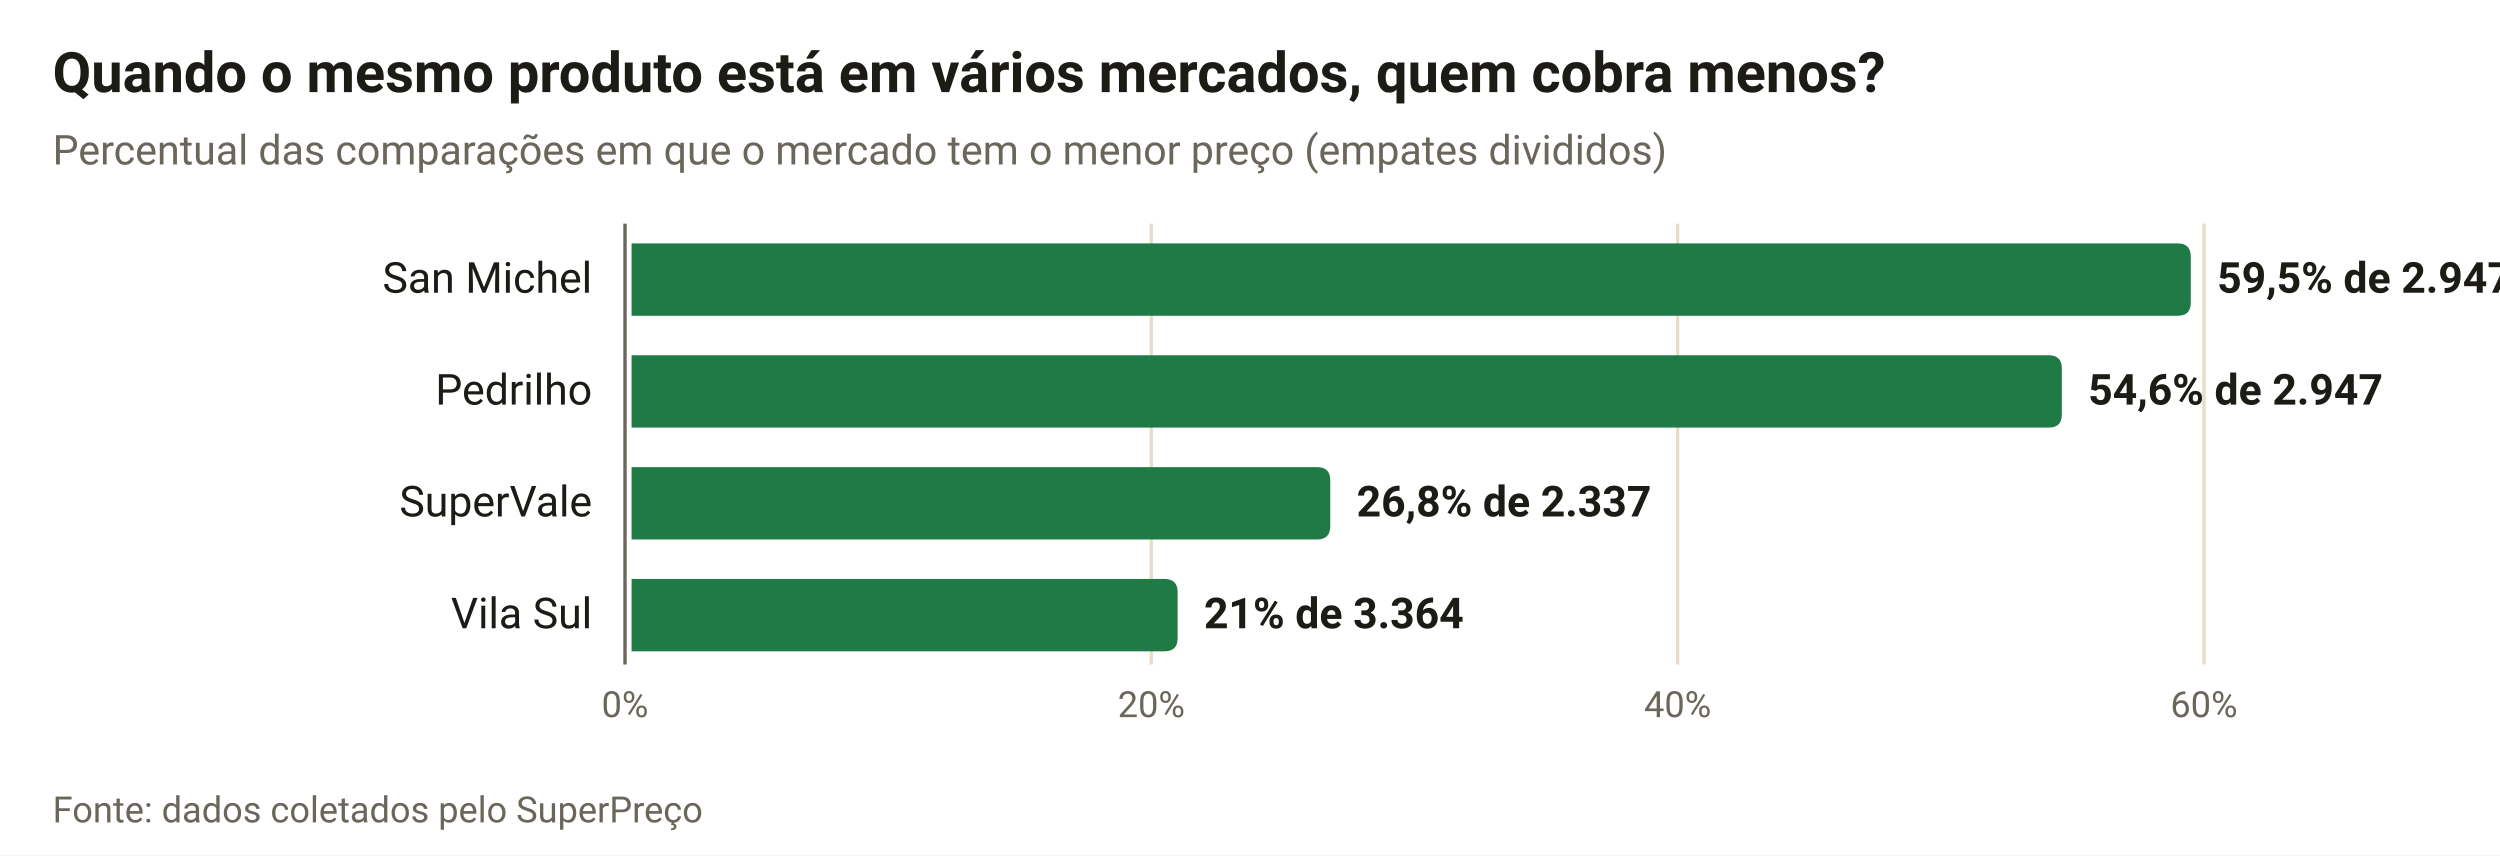
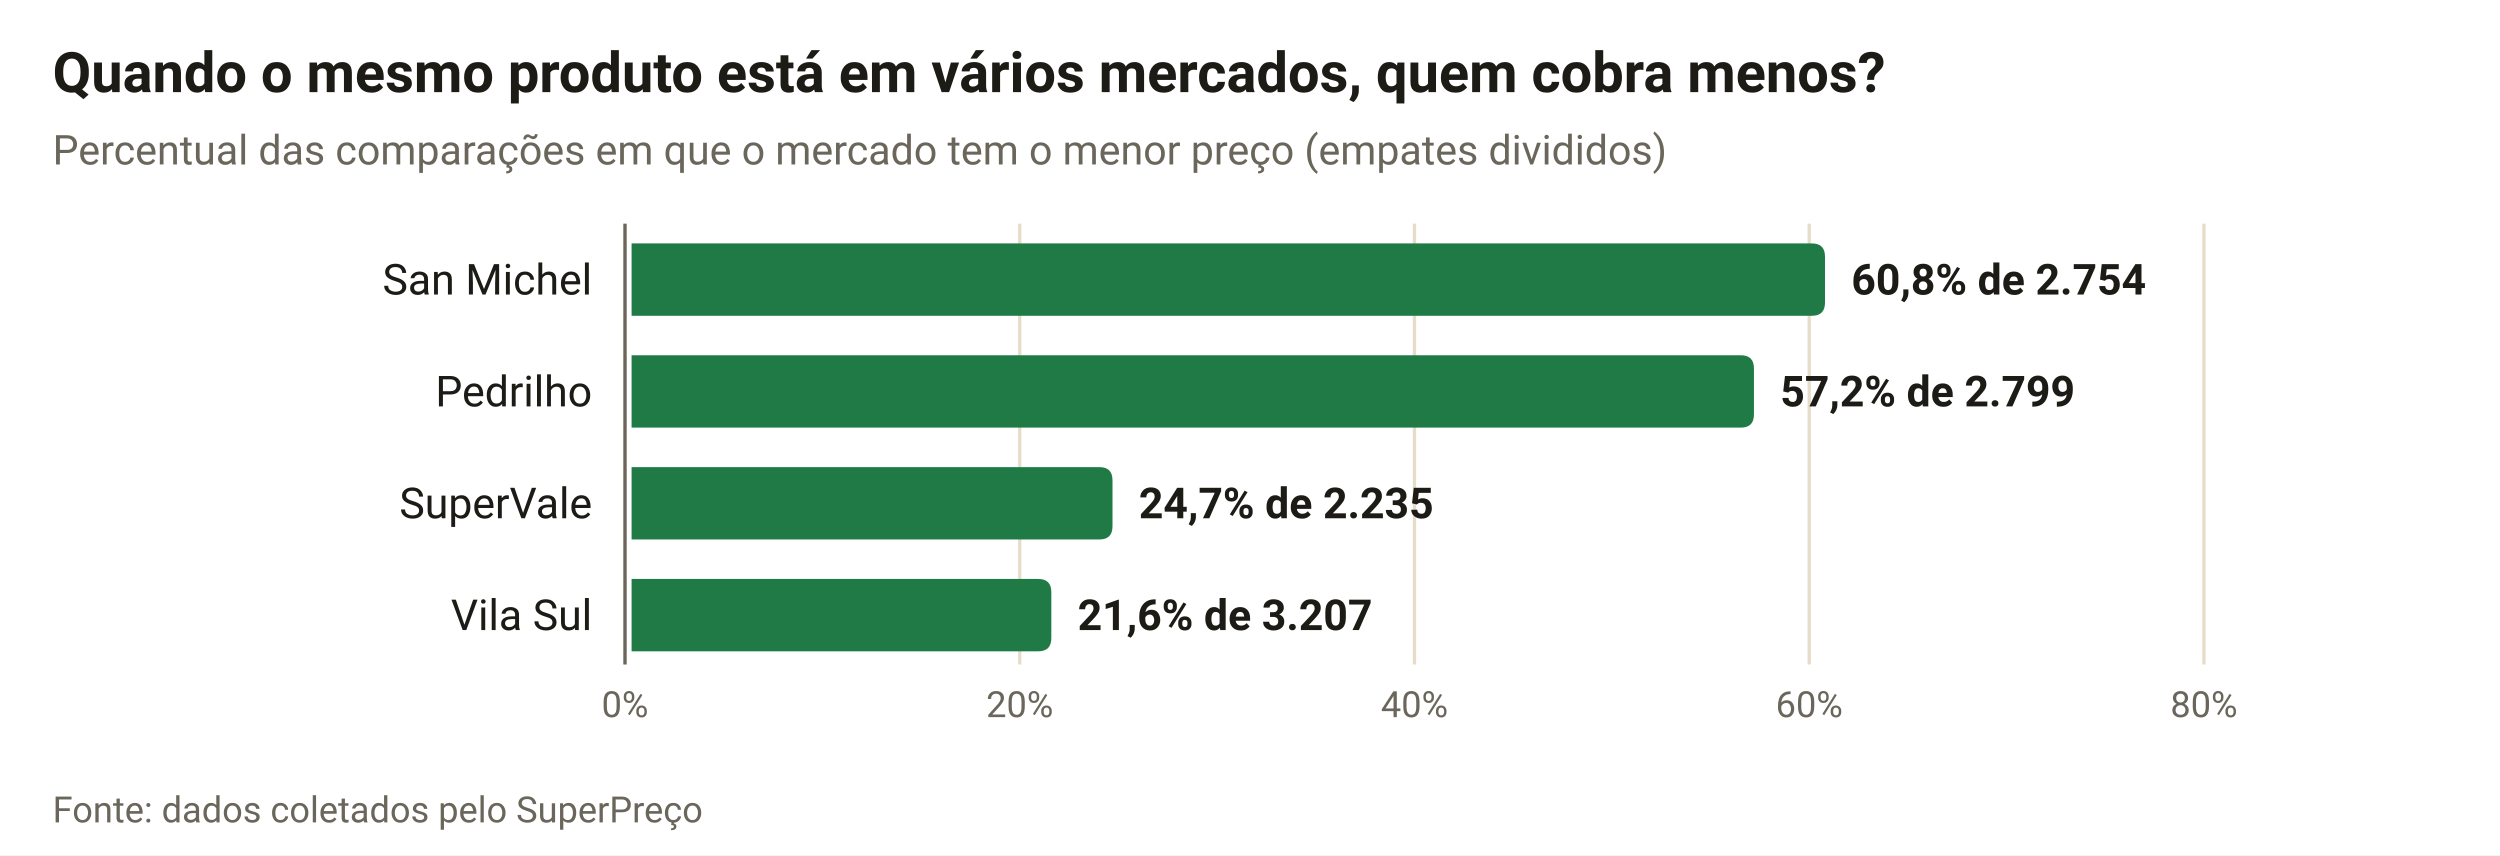
<svg xmlns="http://www.w3.org/2000/svg" width="760" height="260" viewBox="0 0 760 260" font-family="'Segoe UI', Roboto, 'Helvetica Neue', Arial, sans-serif" role="img" aria-label="Quando o mesmo produto está em vários mercados, quem cobra menos?">
  <rect width="760" height="260" fill="#ffffff" />
  <text x="16" y="28" font-size="17" font-weight="700" fill="#1d1b16">Quando o mesmo produto está em vários mercados, quem cobra menos?</text>
  <text x="16" y="50" font-size="12.5" fill="#6b665b">Percentual das comparações em que o mercado tem o menor preço (empates divididos)</text>
  <line x1="190" y1="68" x2="190" y2="202" stroke="#e6dcc8" stroke-width="1" />
  <text x="190" y="218" font-size="11" fill="#6b665b" text-anchor="middle">0%</text>
-   <line x1="350" y1="68" x2="350" y2="202" stroke="#e6dcc8" stroke-width="1" />
-   <text x="350" y="218" font-size="11" fill="#6b665b" text-anchor="middle">20%</text>
-   <line x1="510" y1="68" x2="510" y2="202" stroke="#e6dcc8" stroke-width="1" />
-   <text x="510" y="218" font-size="11" fill="#6b665b" text-anchor="middle">40%</text>
+   <line x1="310" y1="68" x2="310" y2="202" stroke="#e6dcc8" stroke-width="1" />
+   <text x="310" y="218" font-size="11" fill="#6b665b" text-anchor="middle">20%</text>
+   <line x1="430" y1="68" x2="430" y2="202" stroke="#e6dcc8" stroke-width="1" />
+   <text x="430" y="218" font-size="11" fill="#6b665b" text-anchor="middle">40%</text>
+   <line x1="550" y1="68" x2="550" y2="202" stroke="#e6dcc8" stroke-width="1" />
+   <text x="550" y="218" font-size="11" fill="#6b665b" text-anchor="middle">60%</text>
  <line x1="670" y1="68" x2="670" y2="202" stroke="#e6dcc8" stroke-width="1" />
-   <text x="670" y="218" font-size="11" fill="#6b665b" text-anchor="middle">60%</text>
+   <text x="670" y="218" font-size="11" fill="#6b665b" text-anchor="middle">80%</text>
  <line x1="190" y1="68" x2="190" y2="202" stroke="#6b665b" stroke-width="1" />
-   <text x="180" y="89" font-size="13" fill="#1d1b16" text-anchor="end">San Michel</text>
-   <path d="M192,74 H662 Q666,74 666,78 V92 Q666,96 662,96 H192 Z" fill="#1f7a45" />
-   <text x="674" y="89" font-size="13" font-weight="600" fill="#1d1b16">59,5% de 2.947</text>
-   <text x="180" y="123" font-size="13" fill="#1d1b16" text-anchor="end">Pedrilho</text>
-   <path d="M192,108 H622.8 Q626.8,108 626.8,112 V126 Q626.8,130 622.8,130 H192 Z" fill="#1f7a45" />
-   <text x="634.8" y="123" font-size="13" font-weight="600" fill="#1d1b16">54,6% de 2.947</text>
-   <text x="180" y="157" font-size="13" fill="#1d1b16" text-anchor="end">SuperVale</text>
-   <path d="M192,142 H400.4 Q404.4,142 404.4,146 V160 Q404.4,164 400.4,164 H192 Z" fill="#1f7a45" />
-   <text x="412.4" y="157" font-size="13" font-weight="600" fill="#1d1b16">26,8% de 2.337</text>
-   <text x="180" y="191" font-size="13" fill="#1d1b16" text-anchor="end">Vila Sul</text>
-   <path d="M192,176 H354 Q358,176 358,180 V194 Q358,198 354,198 H192 Z" fill="#1f7a45" />
-   <text x="366" y="191" font-size="13" font-weight="600" fill="#1d1b16">21% de 3.364</text>
+   <text x="180" y="89.55" font-size="13" fill="#1d1b16" text-anchor="end">San Michel</text>
+   <path d="M192,74 H550.8 Q554.8,74 554.8,78 V92 Q554.8,96 550.8,96 H192 Z" fill="#1f7a45" />
+   <text x="562.8" y="89.55" font-size="13" font-weight="600" fill="#1d1b16">60,8% de 2.754</text>
+   <text x="180" y="123.55" font-size="13" fill="#1d1b16" text-anchor="end">Pedrilho</text>
+   <path d="M192,108 H529.2 Q533.2,108 533.2,112 V126 Q533.2,130 529.2,130 H192 Z" fill="#1f7a45" />
+   <text x="541.2" y="123.55" font-size="13" font-weight="600" fill="#1d1b16">57,2% de 2.799</text>
+   <text x="180" y="157.55" font-size="13" fill="#1d1b16" text-anchor="end">SuperVale</text>
+   <path d="M192,142 H334.2 Q338.2,142 338.2,146 V160 Q338.2,164 334.2,164 H192 Z" fill="#1f7a45" />
+   <text x="346.2" y="157.55" font-size="13" font-weight="600" fill="#1d1b16">24,7% de 2.235</text>
+   <text x="180" y="191.55" font-size="13" fill="#1d1b16" text-anchor="end">Vila Sul</text>
+   <path d="M192,176 H315.6 Q319.6,176 319.6,180 V194 Q319.6,198 315.6,198 H192 Z" fill="#1f7a45" />
+   <text x="327.6" y="191.55" font-size="13" font-weight="600" fill="#1d1b16">21,6% de 3.207</text>
  <text x="16" y="250" font-size="11" fill="#6b665b">Fonte: dados coletados pelo SuperPreço</text>
</svg>
